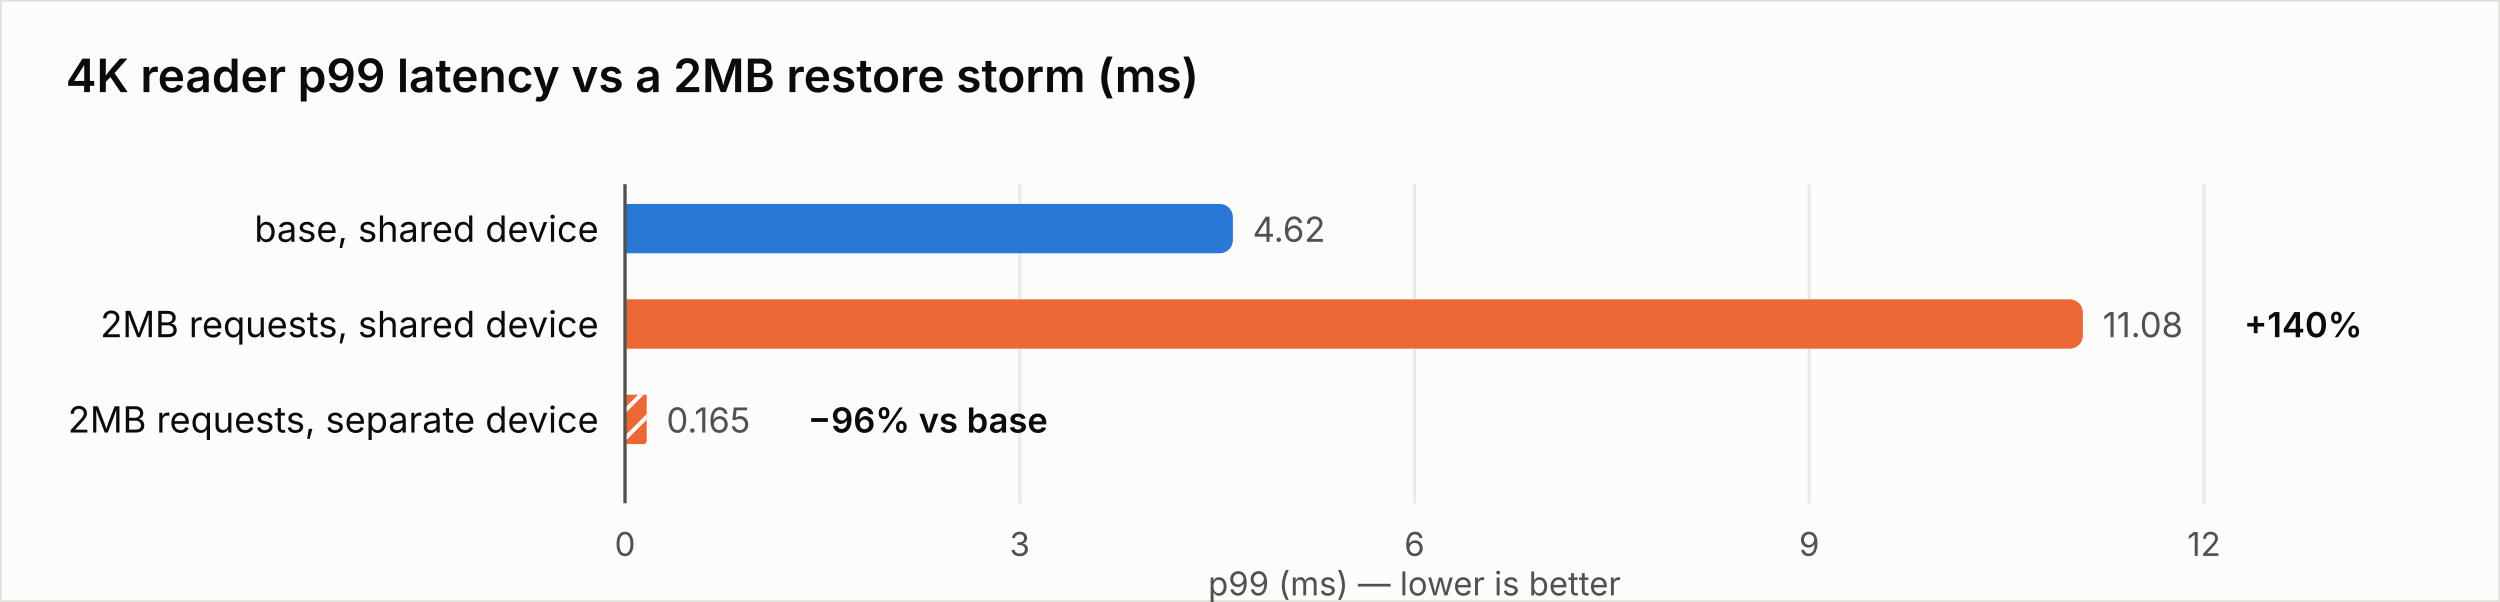
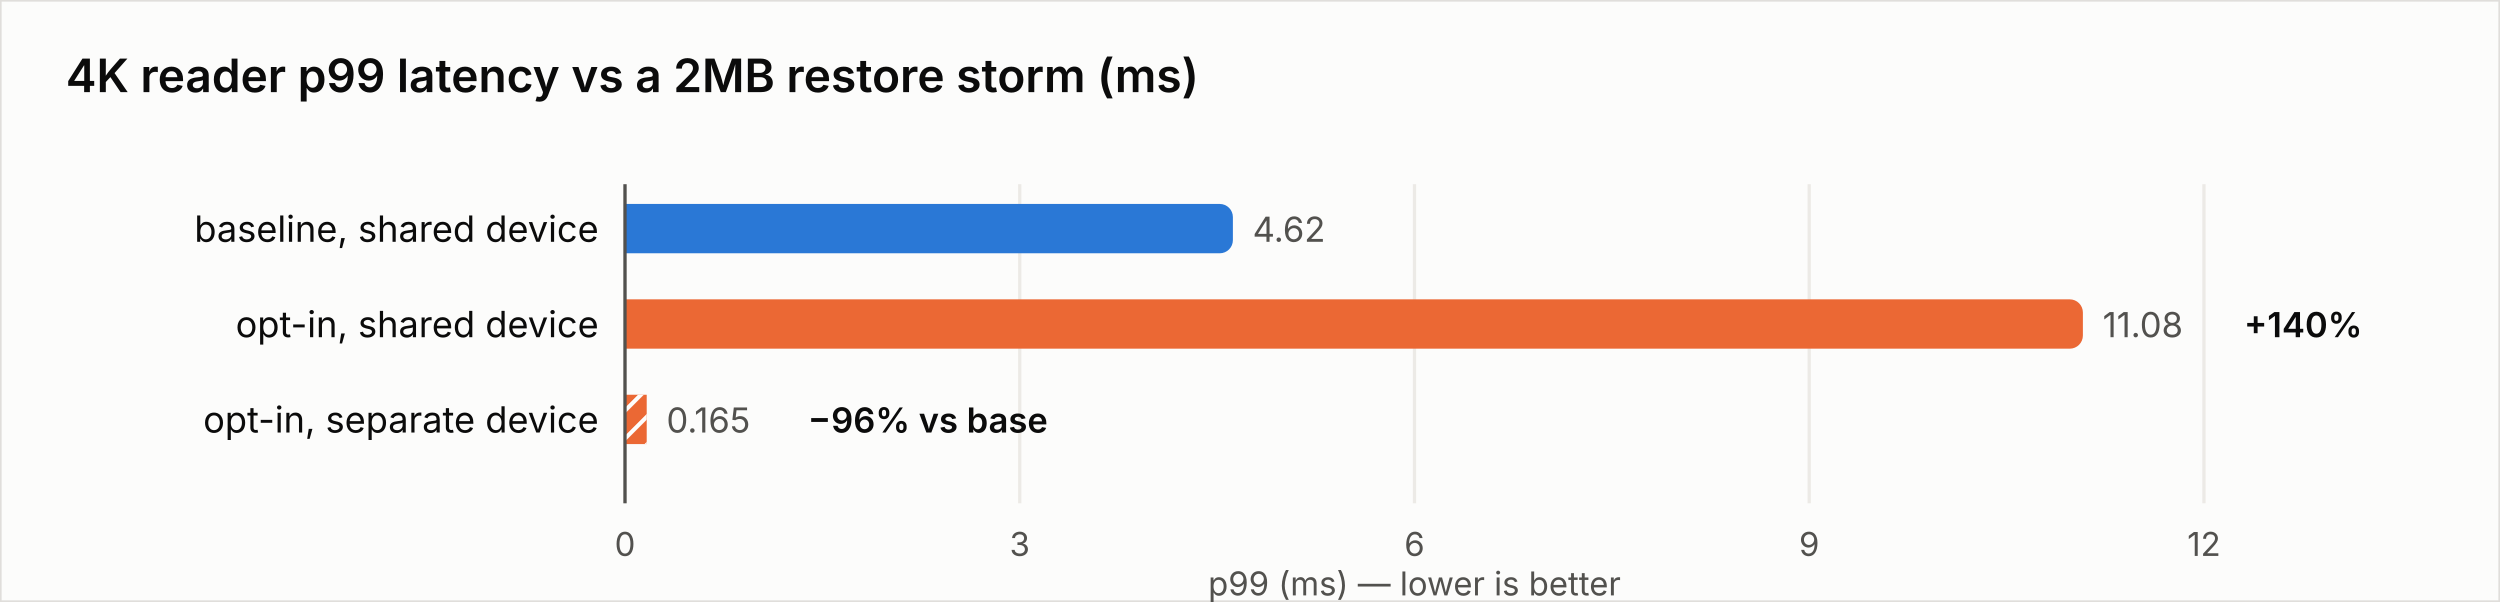
<svg xmlns="http://www.w3.org/2000/svg" width="760" height="183" viewBox="0 0 760 183" font-family="system-ui, -apple-system, sans-serif">
  <rect width="760" height="183" fill="#fcfcfb" stroke="#e0dedb" />
  <text x="20" y="28" font-size="14" font-weight="600" fill="#0b0b0b">4K reader p99 latency vs a 2MB restore storm (ms)</text>
  <defs>
    <pattern id="tex" width="6" height="6" patternUnits="userSpaceOnUse" patternTransform="rotate(45)">
      <rect width="6" height="6" fill-opacity="0" />
      <line x1="0" y1="0" x2="0" y2="6" stroke="#fcfcfb" stroke-width="2.5" />
    </pattern>
  </defs>
  <line x1="190.0" y1="56" x2="190.0" y2="153" stroke="#eceae6" />
  <text x="190.0" y="169" font-size="10" fill="#52514e" text-anchor="middle">0</text>
  <line x1="310.0" y1="56" x2="310.0" y2="153" stroke="#eceae6" />
  <text x="310.0" y="169" font-size="10" fill="#52514e" text-anchor="middle">3</text>
  <line x1="430.0" y1="56" x2="430.0" y2="153" stroke="#eceae6" />
  <text x="430.0" y="169" font-size="10" fill="#52514e" text-anchor="middle">6</text>
  <line x1="550.0" y1="56" x2="550.0" y2="153" stroke="#eceae6" />
  <text x="550.0" y="169" font-size="10" fill="#52514e" text-anchor="middle">9</text>
  <line x1="670.0" y1="56" x2="670.0" y2="153" stroke="#eceae6" />
  <text x="670.0" y="169" font-size="10" fill="#52514e" text-anchor="middle">12</text>
  <text x="430" y="181" font-size="10" fill="#52514e" text-anchor="middle">p99 (ms) — lower is better</text>
-   <text x="182" y="73.5" font-size="11" fill="#0b0b0b" text-anchor="end">base, shared device</text>
+   <text x="182" y="73.5" font-size="11" fill="#0b0b0b" text-anchor="end">baseline, shared device</text>
  <path d="M190.0,62.0 h180.8 a4,4 0 0 1 4,4 v7 a4,4 0 0 1 -4,4 h-180.8 z" fill="#2a78d6" />
  <text x="380.8" y="73.5" font-size="10.5" fill="#52514e">4.62</text>
-   <text x="182" y="102.5" font-size="11" fill="#0b0b0b" text-anchor="end">2MB requests, shared device</text>
+   <text x="182" y="102.5" font-size="11" fill="#0b0b0b" text-anchor="end">opt-in, shared device</text>
  <path d="M190.0,91.0 h439.2 a4,4 0 0 1 4,4 v7 a4,4 0 0 1 -4,4 h-439.2 z" fill="#eb6834" />
  <text x="639.2" y="102.5" font-size="10.5" fill="#52514e">11.08</text>
  <text x="682.2" y="102.5" font-size="10.5" font-weight="600" fill="#0b0b0b">+140%</text>
-   <text x="182" y="131.5" font-size="11" fill="#0b0b0b" text-anchor="end">2MB requests, separate device</text>
+   <text x="182" y="131.5" font-size="11" fill="#0b0b0b" text-anchor="end">opt-in, separate device</text>
  <rect x="190.0" y="120.0" width="6.6" height="15" fill-opacity="1" fill="#eb6834" />
  <rect x="190.0" y="120.0" width="6.6" height="15" fill-opacity="1" fill="url(#tex)" />
  <text x="202.6" y="131.5" font-size="10.5" fill="#52514e">0.165</text>
  <text x="245.6" y="131.5" font-size="10.5" font-weight="600" fill="#0b0b0b">−96% vs base</text>
  <line x1="190" y1="56" x2="190" y2="153" stroke="#52514e" />
</svg>
